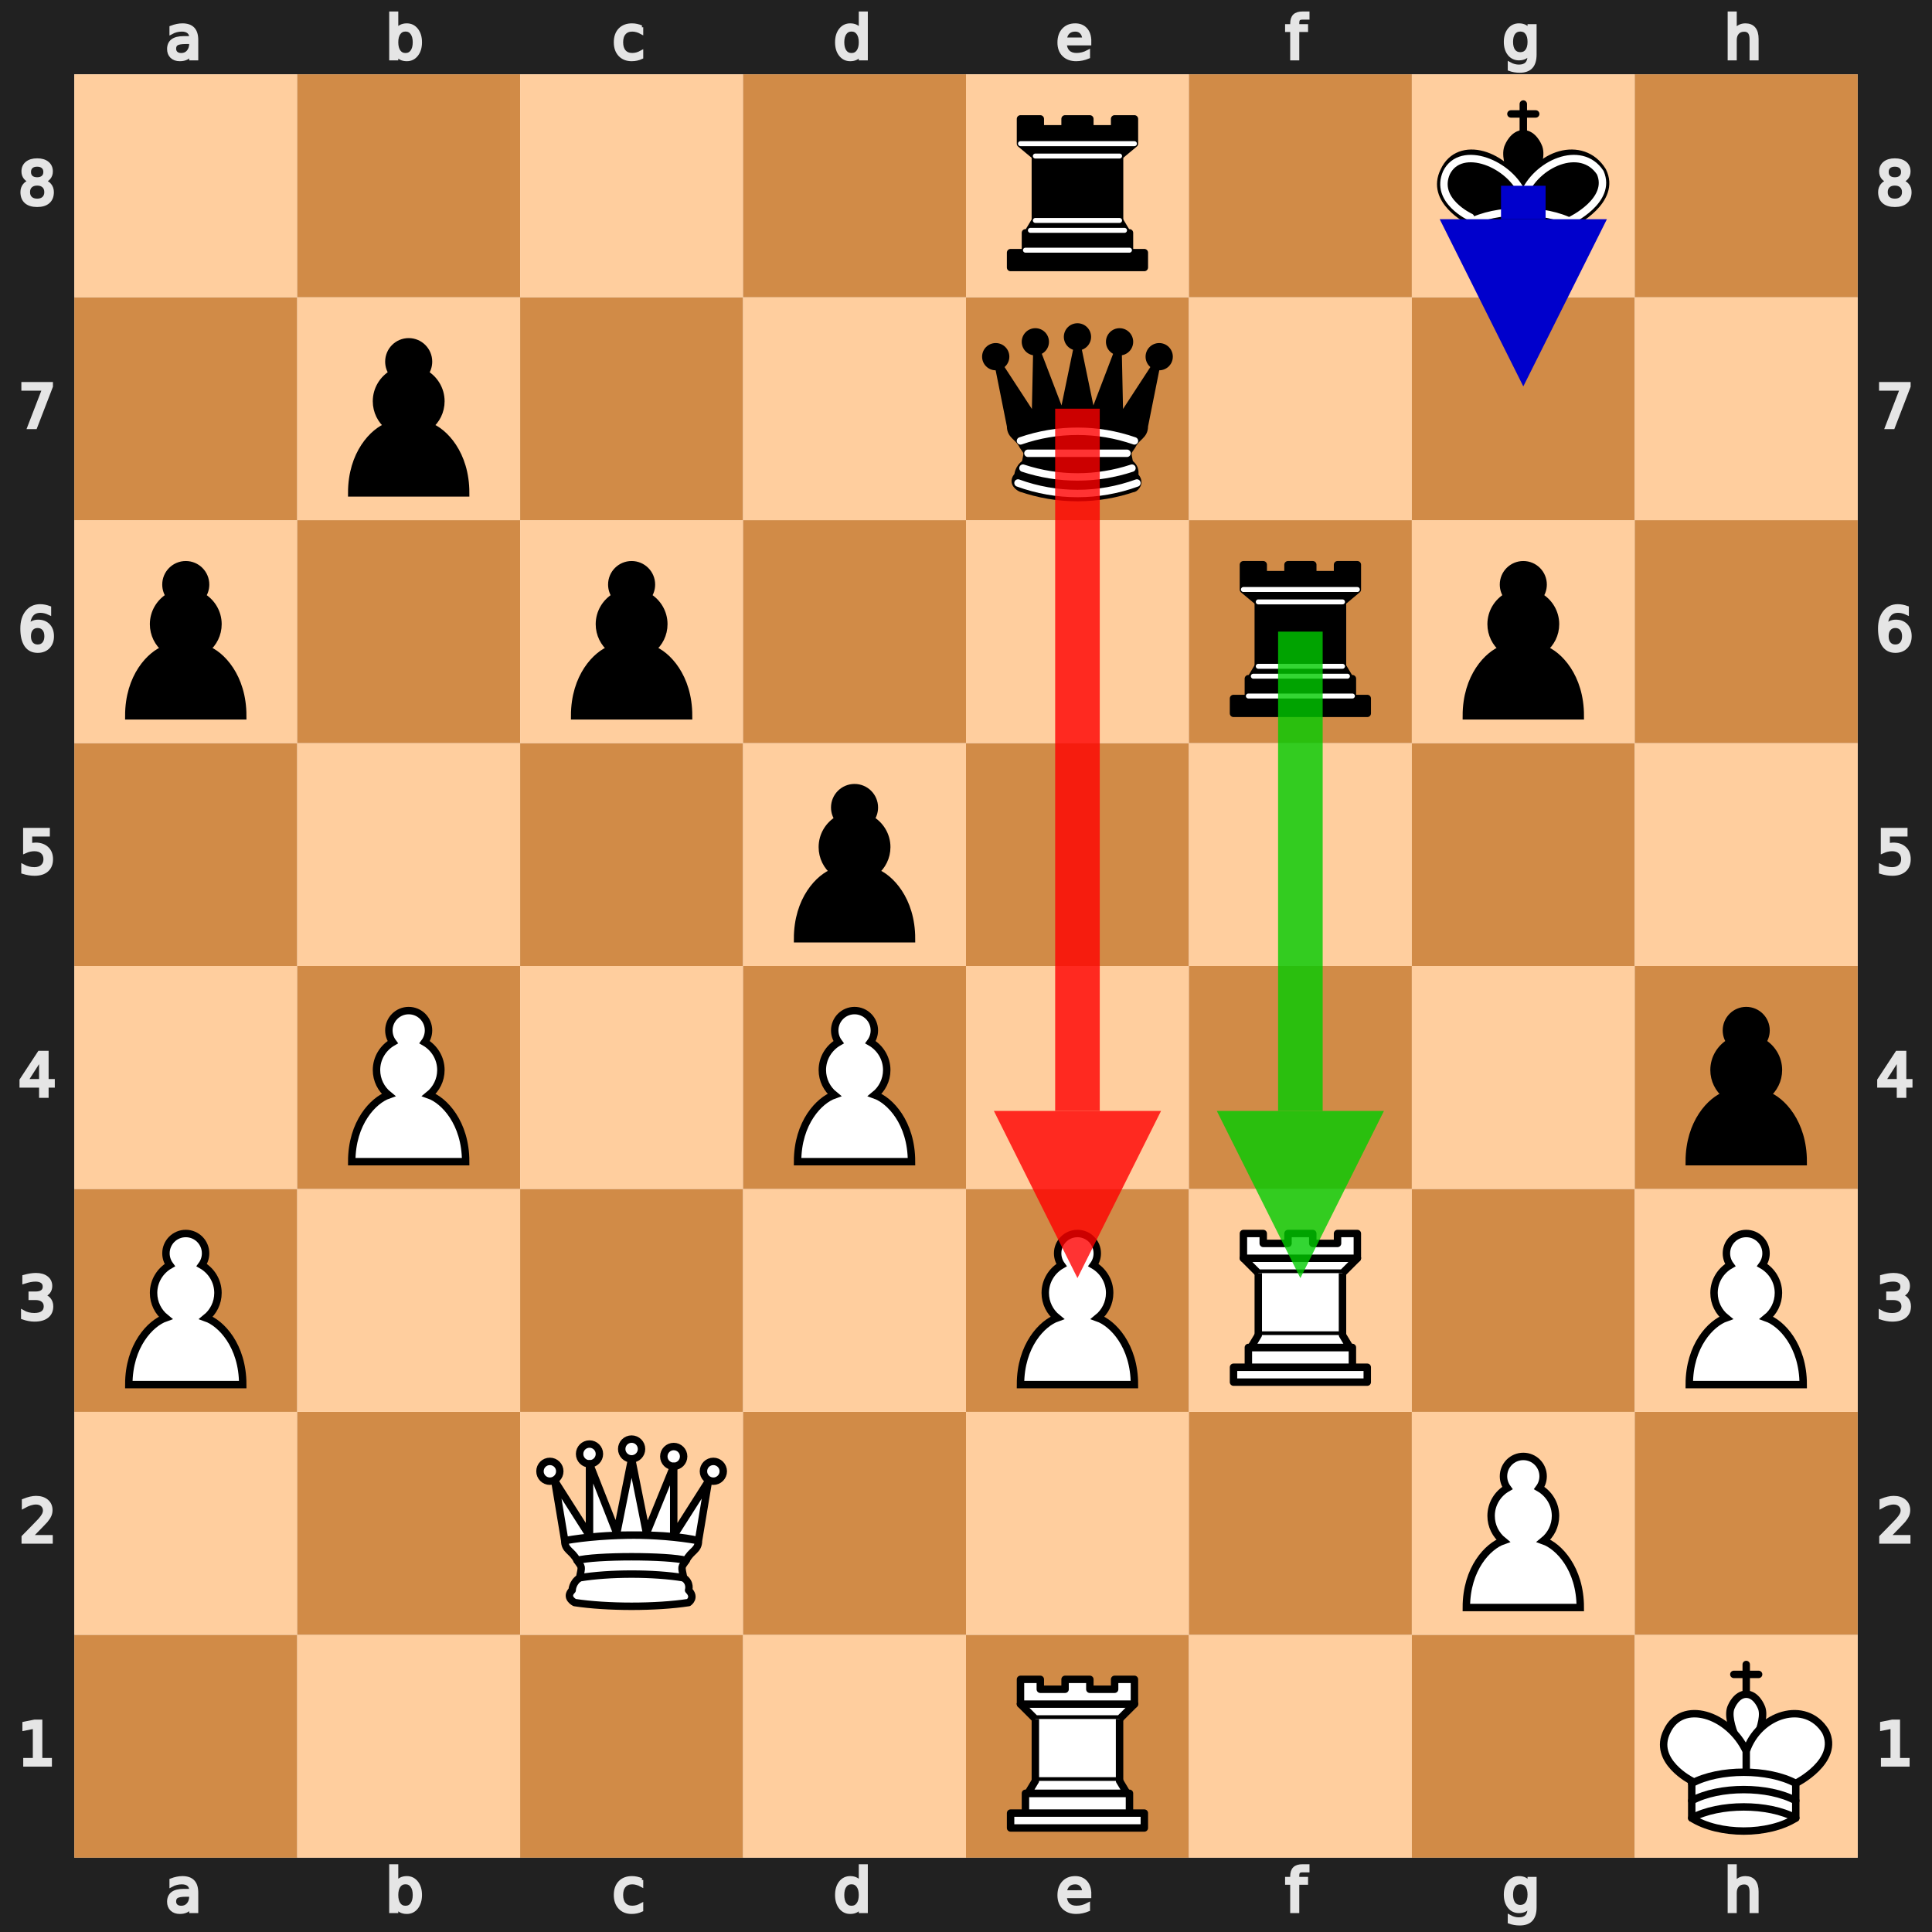
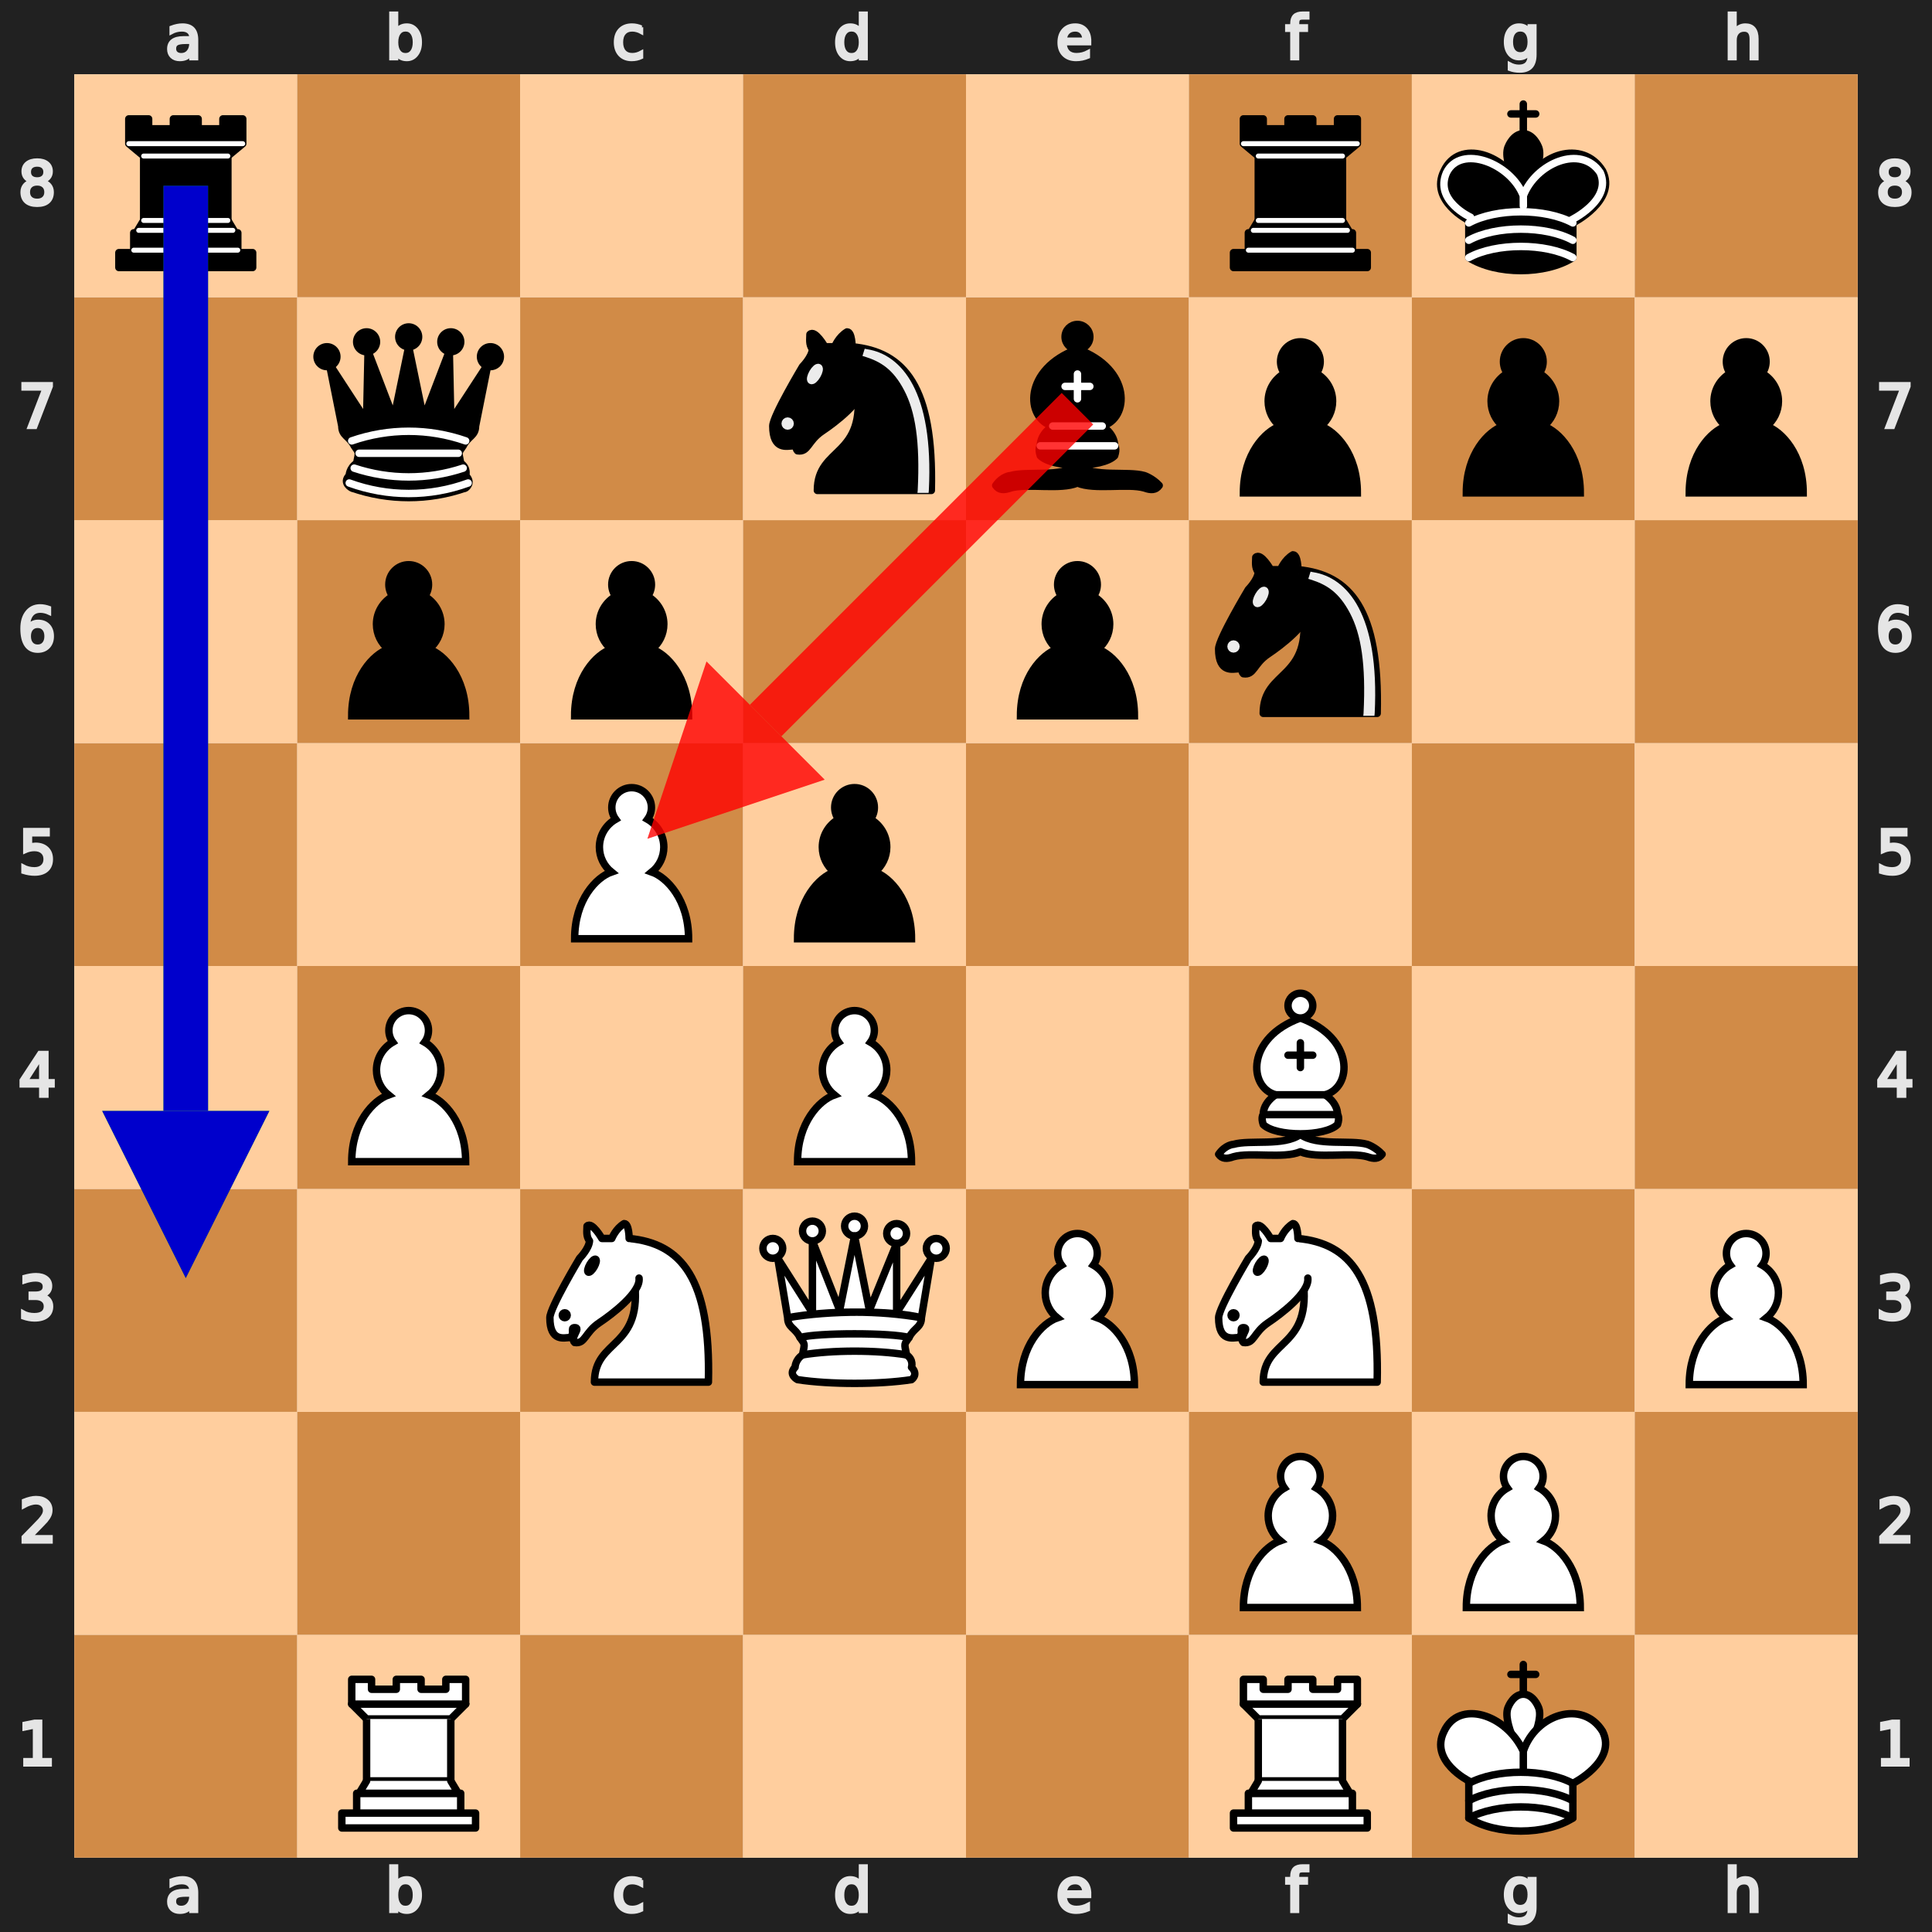
<svg xmlns="http://www.w3.org/2000/svg" xmlns:xlink="http://www.w3.org/1999/xlink" viewBox="0 0 390 390" width="400" height="400">
  <defs>
    <g id="white-pawn" class="white pawn">
      <path d="M22.5 9c-2.21 0-4 1.79-4 4 0 .89.29 1.71.78 2.38C17.33 16.5 16 18.59 16 21c0 2.03.94 3.84 2.41 5.03-3 1.06-7.41 5.55-7.41 13.47h23c0-7.92-4.41-12.41-7.41-13.47 1.47-1.19 2.41-3 2.41-5.03 0-2.41-1.33-4.5-3.28-5.62.49-.67.78-1.49.78-2.38 0-2.21-1.79-4-4-4z" fill="#fff" stroke="#000" stroke-width="1.5" stroke-linecap="round" />
+     </g>
+     <g id="white-knight" class="white knight" fill="none" fill-rule="evenodd" stroke="#000" stroke-width="1.5" stroke-linecap="round" stroke-linejoin="round">
+       <path d="M 22,10 C 32.5,11 38.5,18 38,39 L 15,39 C 15,30 25,32.5 23,18" style="fill:#ffffff; stroke:#000000;" />
+       <path d="M 24,18 C 24.38,20.91 18.45,25.37 16,27 C 13,29 13.18,31.34 11,31 C 9.958,30.06 12.41,27.96 11,28 C 10,28 11.19,29.23 10,30 C 9,30 5.997,31 6,26 C 6,24 12,14 12,14 C 12,14 13.89,12.1 14,10.5 C 13.27,9.506 13.5,8.5 13.5,7.5 C 14.5,6.5 16.5,10 16.5,10 L 18.5,10 C 18.5,10 19.28,8.008 21,7 C 22,7 22,10 22,10" style="fill:#ffffff; stroke:#000000;" />
+       <path d="M 9.5 25.5 A 0.5 0.5 0 1 1 8.5,25.5 A 0.5 0.5 0 1 1 9.5 25.5 z" style="fill:#000000; stroke:#000000;" />
+       <path d="M 15 15.5 A 0.5 1.5 0 1 1 14,15.5 A 0.5 1.5 0 1 1 15 15.5 z" transform="matrix(0.866,0.5,-0.5,0.866,9.693,-5.173)" style="fill:#000000; stroke:#000000;" />
+     </g>
+     <g id="white-bishop" class="white bishop" fill="none" fill-rule="evenodd" stroke="#000" stroke-width="1.5" stroke-linecap="round" stroke-linejoin="round">
+       <g fill="#fff" stroke-linecap="butt">
+         <path d="M9 36c3.39-.97 10.11.43 13.5-2 3.39 2.43 10.11 1.03 13.5 2 0 0 1.65.54 3 2-.68.97-1.65.99-3 .5-3.39-.97-10.11.46-13.5-1-3.39 1.46-10.11.03-13.5 1-1.354.49-2.323.47-3-.5 1.354-1.94 3-2 3-2zM15 32c2.5 2.5 12.5 2.5 15 0 .5-1.5 0-2 0-2 0-2.5-2.5-4-2.5-4 5.5-1.5 6-11.5-5-15.5-11 4-10.5 14-5 15.5 0 0-2.5 1.5-2.5 4 0 0-.5.5 0 2zM25 8a2.5 2.5 0 1 1-5 0 2.5 2.5 0 1 1 5 0z" />
+       </g>
+       <path d="M17.5 26h10M15 30h15m-7.5-14.5v5M20 18h5" stroke-linejoin="miter" />
    </g>
    <g id="white-rook" class="white rook" fill="#fff" fill-rule="evenodd" stroke="#000" stroke-width="1.5" stroke-linecap="round" stroke-linejoin="round">
      <path d="M9 39h27v-3H9v3zM12 36v-4h21v4H12zM11 14V9h4v2h5V9h5v2h5V9h4v5" stroke-linecap="butt" />
      <path d="M34 14l-3 3H14l-3-3" />
      <path d="M31 17v12.5H14V17" stroke-linecap="butt" stroke-linejoin="miter" />
      <path d="M31 29.5l1.5 2.5h-20l1.5-2.5" />
      <path d="M11 14h23" fill="none" stroke-linejoin="miter" />
    </g>
    <g id="white-queen" class="white queen" fill="#fff" fill-rule="evenodd" stroke="#000" stroke-width="1.5" stroke-linecap="round" stroke-linejoin="round">
      <path d="M8 12a2 2 0 1 1-4 0 2 2 0 1 1 4 0zM24.5 7.5a2 2 0 1 1-4 0 2 2 0 1 1 4 0zM41 12a2 2 0 1 1-4 0 2 2 0 1 1 4 0zM16 8.5a2 2 0 1 1-4 0 2 2 0 1 1 4 0zM33 9a2 2 0 1 1-4 0 2 2 0 1 1 4 0z" />
      <path d="M9 26c8.5-1.5 21-1.5 27 0l2-12-7 11V11l-5.5 13.5-3-15-3 15-5.5-14V25L7 14l2 12zM9 26c0 2 1.5 2 2.5 4 1 1.5 1 1 .5 3.5-1.5 1-1.5 2.5-1.5 2.5-1.5 1.5.5 2.5.5 2.5 6.5 1 16.5 1 23 0 0 0 1.5-1 0-2.5 0 0 .5-1.5-1-2.5-.5-2.5-.5-2 .5-3.5 1-2 2.5-2 2.5-4-8.5-1.5-18.5-1.5-27 0z" stroke-linecap="butt" />
      <path d="M11.5 30c3.5-1 18.5-1 22 0M12 33.5c6-1 15-1 21 0" fill="none" />
    </g>
    <g id="white-king" class="white king" fill="none" fill-rule="evenodd" stroke="#000" stroke-width="1.5" stroke-linecap="round" stroke-linejoin="round">
      <path d="M22.5 11.63V6M20 8h5" stroke-linejoin="miter" />
      <path d="M22.5 25s4.5-7.5 3-10.5c0 0-1-2.5-3-2.5s-3 2.5-3 2.5c-1.5 3 3 10.5 3 10.5" fill="#fff" stroke-linecap="butt" stroke-linejoin="miter" />
      <path d="M11.5 37c5.5 3.5 15.5 3.5 21 0v-7s9-4.5 6-10.5c-4-6.5-13.5-3.5-16 4V27v-3.5c-3.5-7.5-13-10.5-16-4-3 6 5 10 5 10V37z" fill="#fff" />
      <path d="M11.5 30c5.5-3 15.5-3 21 0m-21 3.5c5.5-3 15.5-3 21 0m-21 3.5c5.5-3 15.5-3 21 0" />
    </g>
    <g id="black-pawn" class="black pawn">
      <path d="M22.5 9c-2.21 0-4 1.79-4 4 0 .89.29 1.71.78 2.38C17.33 16.5 16 18.59 16 21c0 2.03.94 3.84 2.41 5.03-3 1.06-7.41 5.55-7.41 13.47h23c0-7.92-4.41-12.41-7.41-13.47 1.47-1.19 2.41-3 2.41-5.03 0-2.41-1.33-4.5-3.28-5.62.49-.67.78-1.49.78-2.38 0-2.21-1.79-4-4-4z" fill="#000" stroke="#000" stroke-width="1.5" stroke-linecap="round" />
+     </g>
+     <g id="black-knight" class="black knight" fill="none" fill-rule="evenodd" stroke="#000" stroke-width="1.5" stroke-linecap="round" stroke-linejoin="round">
+       <path d="M 22,10 C 32.5,11 38.5,18 38,39 L 15,39 C 15,30 25,32.5 23,18" style="fill:#000000; stroke:#000000;" />
+       <path d="M 24,18 C 24.38,20.91 18.45,25.37 16,27 C 13,29 13.18,31.34 11,31 C 9.958,30.06 12.41,27.96 11,28 C 10,28 11.19,29.23 10,30 C 9,30 5.997,31 6,26 C 6,24 12,14 12,14 C 12,14 13.89,12.1 14,10.5 C 13.27,9.506 13.5,8.5 13.5,7.5 C 14.5,6.5 16.5,10 16.5,10 L 18.5,10 C 18.5,10 19.28,8.008 21,7 C 22,7 22,10 22,10" style="fill:#000000; stroke:#000000;" />
+       <path d="M 9.5 25.5 A 0.5 0.5 0 1 1 8.5,25.5 A 0.5 0.5 0 1 1 9.5 25.5 z" style="fill:#ececec; stroke:#ececec;" />
+       <path d="M 15 15.5 A 0.5 1.5 0 1 1 14,15.5 A 0.5 1.5 0 1 1 15 15.5 z" transform="matrix(0.866,0.5,-0.5,0.866,9.693,-5.173)" style="fill:#ececec; stroke:#ececec;" />
+       <path d="M 24.55,10.4 L 24.1,11.85 L 24.6,12 C 27.75,13 30.25,14.49 32.5,18.75 C 34.75,23.01 35.75,29.06 35.25,39 L 35.2,39.5 L 37.45,39.5 L 37.5,39 C 38,28.94 36.62,22.15 34.25,17.66 C 31.88,13.17 28.46,11.02 25.06,10.5 L 24.55,10.4 z " style="fill:#ececec; stroke:none;" />
+     </g>
+     <g id="black-bishop" class="black bishop" fill="none" fill-rule="evenodd" stroke="#000" stroke-width="1.5" stroke-linecap="round" stroke-linejoin="round">
+       <path d="M9 36c3.39-.97 10.11.43 13.5-2 3.39 2.43 10.11 1.03 13.5 2 0 0 1.65.54 3 2-.68.97-1.65.99-3 .5-3.39-.97-10.11.46-13.5-1-3.39 1.46-10.11.03-13.5 1-1.354.49-2.323.47-3-.5 1.354-1.94 3-2 3-2zm6-4c2.5 2.5 12.5 2.5 15 0 .5-1.5 0-2 0-2 0-2.5-2.5-4-2.5-4 5.5-1.5 6-11.5-5-15.5-11 4-10.5 14-5 15.5 0 0-2.5 1.5-2.5 4 0 0-.5.5 0 2zM25 8a2.5 2.5 0 1 1-5 0 2.5 2.5 0 1 1 5 0z" fill="#000" stroke-linecap="butt" />
+       <path d="M17.5 26h10M15 30h15m-7.5-14.5v5M20 18h5" stroke="#fff" stroke-linejoin="miter" />
    </g>
    <g id="black-rook" class="black rook" fill="#000" fill-rule="evenodd" stroke="#000" stroke-width="1.5" stroke-linecap="round" stroke-linejoin="round">
      <path d="M9 39h27v-3H9v3zM12.5 32l1.5-2.5h17l1.5 2.5h-20zM12 36v-4h21v4H12z" stroke-linecap="butt" />
      <path d="M14 29.5v-13h17v13H14z" stroke-linecap="butt" stroke-linejoin="miter" />
      <path d="M14 16.5L11 14h23l-3 2.5H14zM11 14V9h4v2h5V9h5v2h5V9h4v5H11z" stroke-linecap="butt" />
      <path d="M12 35.5h21M13 31.5h19M14 29.5h17M14 16.5h17M11 14h23" fill="none" stroke="#fff" stroke-width="1" stroke-linejoin="miter" />
    </g>
    <g id="black-queen" class="black queen" fill="#000" fill-rule="evenodd" stroke="#000" stroke-width="1.5" stroke-linecap="round" stroke-linejoin="round">
      <g fill="#000" stroke="none">
        <circle cx="6" cy="12" r="2.75" />
        <circle cx="14" cy="9" r="2.75" />
        <circle cx="22.5" cy="8" r="2.75" />
        <circle cx="31" cy="9" r="2.75" />
        <circle cx="39" cy="12" r="2.75" />
      </g>
      <path d="M9 26c8.5-1.5 21-1.5 27 0l2.5-12.5L31 25l-.3-14.1-5.2 13.6-3-14.5-3 14.5-5.2-13.6L14 25 6.5 13.5 9 26zM9 26c0 2 1.5 2 2.5 4 1 1.5 1 1 .5 3.5-1.5 1-1.5 2.5-1.5 2.5-1.5 1.5.5 2.5.5 2.5 6.5 1 16.5 1 23 0 0 0 1.5-1 0-2.5 0 0 .5-1.5-1-2.5-.5-2.5-.5-2 .5-3.5 1-2 2.5-2 2.5-4-8.5-1.5-18.5-1.5-27 0z" stroke-linecap="butt" />
      <path d="M11 38.5a35 35 1 0 0 23 0" fill="none" stroke-linecap="butt" />
      <path d="M11 29a35 35 1 0 1 23 0M12.5 31.5h20M11.5 34.5a35 35 1 0 0 22 0M10.5 37.5a35 35 1 0 0 24 0" fill="none" stroke="#fff" />
    </g>
    <g id="black-king" class="black king" fill="none" fill-rule="evenodd" stroke="#000" stroke-width="1.5" stroke-linecap="round" stroke-linejoin="round">
      <path d="M22.5 11.63V6" stroke-linejoin="miter" />
      <path d="M22.5 25s4.5-7.5 3-10.5c0 0-1-2.5-3-2.5s-3 2.5-3 2.5c-1.5 3 3 10.5 3 10.5" fill="#000" stroke-linecap="butt" stroke-linejoin="miter" />
      <path d="M11.5 37c5.5 3.5 15.5 3.5 21 0v-7s9-4.5 6-10.5c-4-6.5-13.5-3.5-16 4V27v-3.5c-3.5-7.5-13-10.5-16-4-3 6 5 10 5 10V37z" fill="#000" />
      <path d="M20 8h5" stroke-linejoin="miter" />
      <path d="M32 29.5s8.5-4 6.03-9.65C34.15 14 25 18 22.5 24.5l.01 2.1-.01-2.1C20 18 9.906 14 6.997 19.85c-2.497 5.65 4.853 9 4.853 9M11.5 30c5.5-3 15.5-3 21 0m-21 3.5c5.5-3 15.5-3 21 0m-21 3.5c5.5-3 15.5-3 21 0" stroke="#fff" />
    </g>
  </defs>
  <rect x="7.5" y="7.5" width="375" height="375" fill="none" stroke="#212121" stroke-width="15" />
  <g transform="translate(20, 1) scale(0.75, 0.75)" fill="#e5e5e5" stroke="#e5e5e5">
    <path d="M23.328 10.016q-1.742 0-2.414.398-.672.398-.672 1.36 0 .765.5 1.218.508.445 1.375.445 1.196 0 1.914-.843.727-.852.727-2.258v-.32zm2.867-.594v4.992h-1.437v-1.328q-.492.797-1.227 1.18-.734.375-1.797.375-1.343 0-2.14-.75-.79-.758-.79-2.024 0-1.476.985-2.226.992-.75 2.953-.75h2.016V8.75q0-.992-.656-1.531-.649-.547-1.829-.547-.75 0-1.46.18-.711.18-1.368.539V6.062q.79-.304 1.532-.453.742-.156 1.445-.156 1.898 0 2.836.984.937.985.937 2.985z" />
  </g>
  <g transform="translate(20, 375) scale(0.75, 0.75)" fill="#e5e5e5" stroke="#e5e5e5">
    <path d="M23.328 10.016q-1.742 0-2.414.398-.672.398-.672 1.36 0 .765.5 1.218.508.445 1.375.445 1.196 0 1.914-.843.727-.852.727-2.258v-.32zm2.867-.594v4.992h-1.437v-1.328q-.492.797-1.227 1.18-.734.375-1.797.375-1.343 0-2.14-.75-.79-.758-.79-2.024 0-1.476.985-2.226.992-.75 2.953-.75h2.016V8.75q0-.992-.656-1.531-.649-.547-1.829-.547-.75 0-1.46.18-.711.18-1.368.539V6.062q.79-.304 1.532-.453.742-.156 1.445-.156 1.898 0 2.836.984.937.985.937 2.985z" />
  </g>
  <g transform="translate(65, 1) scale(0.75, 0.75)" fill="#e5e5e5" stroke="#e5e5e5">
    <path d="M24.922 10.047q0-1.586-.656-2.485-.649-.906-1.79-.906-1.14 0-1.796.906-.649.899-.649 2.485 0 1.586.649 2.492.656.898 1.797.898 1.14 0 1.789-.898.656-.906.656-2.492zm-4.89-3.055q.452-.781 1.14-1.156.695-.383 1.656-.383 1.594 0 2.586 1.266 1 1.265 1 3.328 0 2.062-1 3.328-.992 1.266-2.586 1.266-.96 0-1.656-.375-.688-.383-1.14-1.164v1.312h-1.446V2.258h1.445z" />
  </g>
  <g transform="translate(65, 375) scale(0.75, 0.75)" fill="#e5e5e5" stroke="#e5e5e5">
    <path d="M24.922 10.047q0-1.586-.656-2.485-.649-.906-1.79-.906-1.14 0-1.796.906-.649.899-.649 2.485 0 1.586.649 2.492.656.898 1.797.898 1.14 0 1.789-.898.656-.906.656-2.492zm-4.89-3.055q.452-.781 1.14-1.156.695-.383 1.656-.383 1.594 0 2.586 1.266 1 1.265 1 3.328 0 2.062-1 3.328-.992 1.266-2.586 1.266-.96 0-1.656-.375-.688-.383-1.14-1.164v1.312h-1.446V2.258h1.445z" />
  </g>
  <g transform="translate(110, 1) scale(0.75, 0.75)" fill="#e5e5e5" stroke="#e5e5e5">
    <path d="M25.96 6v1.344q-.608-.336-1.226-.5-.609-.172-1.234-.172-1.398 0-2.172.89-.773.883-.773 2.485 0 1.601.773 2.492.774.883 2.172.883.625 0 1.234-.164.618-.172 1.227-.508v1.328q-.602.281-1.25.422-.64.14-1.367.14-1.977 0-3.14-1.242-1.165-1.242-1.165-3.351 0-2.14 1.172-3.367 1.18-1.227 3.227-1.227.664 0 1.296.14.633.134 1.227.407z" />
  </g>
  <g transform="translate(110, 375) scale(0.75, 0.75)" fill="#e5e5e5" stroke="#e5e5e5">
    <path d="M25.96 6v1.344q-.608-.336-1.226-.5-.609-.172-1.234-.172-1.398 0-2.172.89-.773.883-.773 2.485 0 1.601.773 2.492.774.883 2.172.883.625 0 1.234-.164.618-.172 1.227-.508v1.328q-.602.281-1.25.422-.64.14-1.367.14-1.977 0-3.14-1.242-1.165-1.242-1.165-3.351 0-2.14 1.172-3.367 1.18-1.227 3.227-1.227.664 0 1.296.14.633.134 1.227.407z" />
  </g>
  <g transform="translate(155, 1) scale(0.75, 0.75)" fill="#e5e5e5" stroke="#e5e5e5">
    <path d="M24.973 6.992V2.258h1.437v12.156h-1.437v-1.312q-.453.78-1.149 1.164-.687.375-1.656.375-1.586 0-2.586-1.266-.992-1.266-.992-3.328 0-2.063.992-3.328 1-1.266 2.586-1.266.969 0 1.656.383.696.375 1.149 1.156zm-4.899 3.055q0 1.586.649 2.492.656.898 1.797.898 1.14 0 1.796-.898.657-.906.657-2.492 0-1.586-.657-2.485-.656-.906-1.796-.906-1.141 0-1.797.906-.649.899-.649 2.485z" />
  </g>
  <g transform="translate(155, 375) scale(0.75, 0.75)" fill="#e5e5e5" stroke="#e5e5e5">
    <path d="M24.973 6.992V2.258h1.437v12.156h-1.437v-1.312q-.453.78-1.149 1.164-.687.375-1.656.375-1.586 0-2.586-1.266-.992-1.266-.992-3.328 0-2.063.992-3.328 1-1.266 2.586-1.266.969 0 1.656.383.696.375 1.149 1.156zm-4.899 3.055q0 1.586.649 2.492.656.898 1.797.898 1.14 0 1.796-.898.657-.906.657-2.492 0-1.586-.657-2.485-.656-.906-1.796-.906-1.141 0-1.797.906-.649.899-.649 2.485z" />
  </g>
  <g transform="translate(200, 1) scale(0.75, 0.75)" fill="#e5e5e5" stroke="#e5e5e5">
    <path d="M26.555 9.68v.703h-6.61q.094 1.484.89 2.265.806.774 2.235.774.828 0 1.602-.203.781-.203 1.547-.61v1.36q-.774.328-1.586.5-.813.172-1.649.172-2.093 0-3.32-1.22-1.219-1.218-1.219-3.296 0-2.148 1.157-3.406 1.164-1.266 3.132-1.266 1.766 0 2.79 1.14 1.03 1.134 1.03 3.087zm-1.438-.422q-.015-1.18-.664-1.883-.64-.703-1.703-.703-1.203 0-1.93.68-.718.68-.828 1.914z" />
  </g>
  <g transform="translate(200, 375) scale(0.75, 0.75)" fill="#e5e5e5" stroke="#e5e5e5">
    <path d="M26.555 9.68v.703h-6.61q.094 1.484.89 2.265.806.774 2.235.774.828 0 1.602-.203.781-.203 1.547-.61v1.36q-.774.328-1.586.5-.813.172-1.649.172-2.093 0-3.32-1.22-1.219-1.218-1.219-3.296 0-2.148 1.157-3.406 1.164-1.266 3.132-1.266 1.766 0 2.79 1.14 1.03 1.134 1.03 3.087zm-1.438-.422q-.015-1.18-.664-1.883-.64-.703-1.703-.703-1.203 0-1.93.68-.718.68-.828 1.914z" />
  </g>
  <g transform="translate(245, 1) scale(0.75, 0.75)" fill="#e5e5e5" stroke="#e5e5e5">
    <path d="M25.285 2.258v1.195H23.91q-.773 0-1.078.313-.297.312-.297 1.125v.773h2.367v1.117h-2.367v7.633H21.09V6.781h-1.375V5.664h1.375v-.61q0-1.46.68-2.124.68-.672 2.156-.672z" />
  </g>
  <g transform="translate(245, 375) scale(0.75, 0.75)" fill="#e5e5e5" stroke="#e5e5e5">
    <path d="M25.285 2.258v1.195H23.91q-.773 0-1.078.313-.297.312-.297 1.125v.773h2.367v1.117h-2.367v7.633H21.09V6.781h-1.375V5.664h1.375v-.61q0-1.46.68-2.124.68-.672 2.156-.672z" />
  </g>
  <g transform="translate(290, 1) scale(0.75, 0.75)" fill="#e5e5e5" stroke="#e5e5e5">
    <path d="M24.973 9.937q0-1.562-.649-2.421-.64-.86-1.804-.86-1.157 0-1.805.86-.64.859-.64 2.421 0 1.555.64 2.415.648.859 1.805.859 1.164 0 1.804-.86.649-.859.649-2.414zm1.437 3.391q0 2.234-.992 3.32-.992 1.094-3.04 1.094-.757 0-1.429-.117-.672-.11-1.304-.344v-1.398q.632.344 1.25.508.617.164 1.257.164 1.414 0 2.118-.743.703-.734.703-2.226v-.711q-.446.773-1.141 1.156-.695.383-1.664.383-1.61 0-2.594-1.227-.984-1.226-.984-3.25 0-2.03.984-3.257.985-1.227 2.594-1.227.969 0 1.664.383t1.14 1.156V5.664h1.438z" />
  </g>
  <g transform="translate(290, 375) scale(0.75, 0.75)" fill="#e5e5e5" stroke="#e5e5e5">
    <path d="M24.973 9.937q0-1.562-.649-2.421-.64-.86-1.804-.86-1.157 0-1.805.86-.64.859-.64 2.421 0 1.555.64 2.415.648.859 1.805.859 1.164 0 1.804-.86.649-.859.649-2.414zm1.437 3.391q0 2.234-.992 3.32-.992 1.094-3.04 1.094-.757 0-1.429-.117-.672-.11-1.304-.344v-1.398q.632.344 1.25.508.617.164 1.257.164 1.414 0 2.118-.743.703-.734.703-2.226v-.711q-.446.773-1.141 1.156-.695.383-1.664.383-1.61 0-2.594-1.227-.984-1.226-.984-3.25 0-2.03.984-3.257.985-1.227 2.594-1.227.969 0 1.664.383t1.14 1.156V5.664h1.438z" />
  </g>
  <g transform="translate(335, 1) scale(0.75, 0.75)" fill="#e5e5e5" stroke="#e5e5e5">
    <path d="M26.164 9.133v5.281h-1.437V9.18q0-1.243-.485-1.86-.484-.617-1.453-.617-1.164 0-1.836.742-.672.742-.672 2.024v4.945h-1.445V2.258h1.445v4.765q.516-.789 1.211-1.18.703-.39 1.617-.39 1.508 0 2.282.938.773.93.773 2.742z" />
  </g>
  <g transform="translate(335, 375) scale(0.75, 0.75)" fill="#e5e5e5" stroke="#e5e5e5">
    <path d="M26.164 9.133v5.281h-1.437V9.18q0-1.243-.485-1.86-.484-.617-1.453-.617-1.164 0-1.836.742-.672.742-.672 2.024v4.945h-1.445V2.258h1.445v4.765q.516-.789 1.211-1.18.703-.39 1.617-.39 1.508 0 2.282.938.773.93.773 2.742z" />
  </g>
  <g transform="translate(0, 335) scale(0.75, 0.75)" fill="#e5e5e5" stroke="#e5e5e5">
    <path d="M6.754 26.996h2.578v-8.898l-2.805.562v-1.437l2.79-.563h1.578v10.336h2.578v1.328h-6.72z" />
  </g>
  <g transform="translate(375, 335) scale(0.75, 0.75)" fill="#e5e5e5" stroke="#e5e5e5">
    <path d="M6.754 26.996h2.578v-8.898l-2.805.562v-1.437l2.79-.563h1.578v10.336h2.578v1.328h-6.72z" />
  </g>
  <g transform="translate(0, 290) scale(0.75, 0.75)" fill="#e5e5e5" stroke="#e5e5e5">
    <path d="M8.195 26.996h5.508v1.328H6.297v-1.328q.898-.93 2.445-2.492 1.555-1.57 1.953-2.024.758-.851 1.055-1.437.305-.594.305-1.164 0-.93-.657-1.516-.648-.586-1.695-.586-.742 0-1.57.258-.82.258-1.758.781v-1.593q.953-.383 1.781-.578.828-.196 1.516-.196 1.812 0 2.89.906 1.079.907 1.079 2.422 0 .72-.274 1.368-.265.64-.976 1.515-.196.227-1.243 1.313-1.046 1.078-2.953 3.023z" />
  </g>
  <g transform="translate(375, 290) scale(0.75, 0.75)" fill="#e5e5e5" stroke="#e5e5e5">
    <path d="M8.195 26.996h5.508v1.328H6.297v-1.328q.898-.93 2.445-2.492 1.555-1.57 1.953-2.024.758-.851 1.055-1.437.305-.594.305-1.164 0-.93-.657-1.516-.648-.586-1.695-.586-.742 0-1.57.258-.82.258-1.758.781v-1.593q.953-.383 1.781-.578.828-.196 1.516-.196 1.812 0 2.89.906 1.079.907 1.079 2.422 0 .72-.274 1.368-.265.64-.976 1.515-.196.227-1.243 1.313-1.046 1.078-2.953 3.023z" />
  </g>
  <g transform="translate(0, 245) scale(0.75, 0.75)" fill="#e5e5e5" stroke="#e5e5e5">
    <path d="M11.434 22.035q1.132.242 1.765 1.008.64.766.64 1.89 0 1.727-1.187 2.672-1.187.946-3.375.946-.734 0-1.515-.149-.774-.14-1.602-.43V26.45q.656.383 1.438.578.78.196 1.632.196 1.485 0 2.258-.586.782-.586.782-1.703 0-1.032-.727-1.61-.719-.586-2.008-.586h-1.36v-1.297h1.423q1.164 0 1.78-.46.618-.47.618-1.344 0-.899-.64-1.375-.633-.485-1.82-.485-.65 0-1.391.141-.743.14-1.633.437V16.95q.898-.25 1.68-.375.788-.125 1.484-.125 1.797 0 2.844.82 1.046.813 1.046 2.204 0 .968-.554 1.64-.555.664-1.578.922z" />
  </g>
  <g transform="translate(375, 245) scale(0.75, 0.75)" fill="#e5e5e5" stroke="#e5e5e5">
    <path d="M11.434 22.035q1.132.242 1.765 1.008.64.766.64 1.89 0 1.727-1.187 2.672-1.187.946-3.375.946-.734 0-1.515-.149-.774-.14-1.602-.43V26.45q.656.383 1.438.578.78.196 1.632.196 1.485 0 2.258-.586.782-.586.782-1.703 0-1.032-.727-1.61-.719-.586-2.008-.586h-1.36v-1.297h1.423q1.164 0 1.78-.46.618-.47.618-1.344 0-.899-.64-1.375-.633-.485-1.82-.485-.65 0-1.391.141-.743.14-1.633.437V16.95q.898-.25 1.68-.375.788-.125 1.484-.125 1.797 0 2.844.82 1.046.813 1.046 2.204 0 .968-.554 1.64-.555.664-1.578.922z" />
  </g>
  <g transform="translate(0, 200) scale(0.75, 0.75)" fill="#e5e5e5" stroke="#e5e5e5">
    <path d="M11.016 18.035L7.03 24.262h3.985zm-.414-1.375h1.984v7.602h1.664v1.312h-1.664v2.75h-1.57v-2.75H5.75v-1.523z" />
  </g>
  <g transform="translate(375, 200) scale(0.75, 0.75)" fill="#e5e5e5" stroke="#e5e5e5">
    <path d="M11.016 18.035L7.03 24.262h3.985zm-.414-1.375h1.984v7.602h1.664v1.312h-1.664v2.75h-1.57v-2.75H5.75v-1.523z" />
  </g>
  <g transform="translate(0, 155) scale(0.75, 0.75)" fill="#e5e5e5" stroke="#e5e5e5">
    <path d="M6.719 16.66h6.195v1.328h-4.75v2.86q.344-.118.688-.172.343-.063.687-.063 1.953 0 3.094 1.07 1.14 1.07 1.14 2.899 0 1.883-1.171 2.93-1.172 1.039-3.305 1.039-.735 0-1.5-.125-.758-.125-1.57-.375v-1.586q.703.383 1.453.57.75.188 1.586.188 1.351 0 2.14-.711.79-.711.79-1.93 0-1.219-.79-1.93-.789-.71-2.14-.71-.633 0-1.266.14-.625.14-1.281.438z" />
  </g>
  <g transform="translate(375, 155) scale(0.75, 0.75)" fill="#e5e5e5" stroke="#e5e5e5">
    <path d="M6.719 16.66h6.195v1.328h-4.75v2.86q.344-.118.688-.172.343-.063.687-.063 1.953 0 3.094 1.07 1.14 1.07 1.14 2.899 0 1.883-1.171 2.93-1.172 1.039-3.305 1.039-.735 0-1.5-.125-.758-.125-1.57-.375v-1.586q.703.383 1.453.57.75.188 1.586.188 1.351 0 2.14-.711.79-.711.79-1.93 0-1.219-.79-1.93-.789-.71-2.14-.71-.633 0-1.266.14-.625.14-1.281.438z" />
  </g>
  <g transform="translate(0, 110) scale(0.75, 0.75)" fill="#e5e5e5" stroke="#e5e5e5">
    <path d="M10.137 21.863q-1.063 0-1.688.727-.617.726-.617 1.992 0 1.258.617 1.992.625.727 1.688.727 1.062 0 1.68-.727.624-.734.624-1.992 0-1.266-.625-1.992-.617-.727-1.68-.727zm3.133-4.945v1.437q-.594-.28-1.204-.43-.601-.148-1.195-.148-1.562 0-2.39 1.055-.82 1.055-.938 3.188.46-.68 1.156-1.04.696-.367 1.531-.367 1.758 0 2.774 1.07 1.023 1.063 1.023 2.899 0 1.797-1.062 2.883-1.063 1.086-2.828 1.086-2.024 0-3.094-1.547-1.07-1.555-1.07-4.5 0-2.766 1.312-4.406 1.313-1.649 3.524-1.649.593 0 1.195.117.61.118 1.266.352z" />
  </g>
  <g transform="translate(375, 110) scale(0.75, 0.75)" fill="#e5e5e5" stroke="#e5e5e5">
    <path d="M10.137 21.863q-1.063 0-1.688.727-.617.726-.617 1.992 0 1.258.617 1.992.625.727 1.688.727 1.062 0 1.68-.727.624-.734.624-1.992 0-1.266-.625-1.992-.617-.727-1.68-.727zm3.133-4.945v1.437q-.594-.28-1.204-.43-.601-.148-1.195-.148-1.562 0-2.39 1.055-.82 1.055-.938 3.188.46-.68 1.156-1.04.696-.367 1.531-.367 1.758 0 2.774 1.07 1.023 1.063 1.023 2.899 0 1.797-1.062 2.883-1.063 1.086-2.828 1.086-2.024 0-3.094-1.547-1.07-1.555-1.07-4.5 0-2.766 1.312-4.406 1.313-1.649 3.524-1.649.593 0 1.195.117.61.118 1.266.352z" />
  </g>
  <g transform="translate(0, 65) scale(0.75, 0.75)" fill="#e5e5e5" stroke="#e5e5e5">
    <path d="M6.25 16.66h7.5v.672L9.516 28.324H7.867l3.985-10.336H6.25z" />
  </g>
  <g transform="translate(375, 65) scale(0.75, 0.75)" fill="#e5e5e5" stroke="#e5e5e5">
    <path d="M6.25 16.66h7.5v.672L9.516 28.324H7.867l3.985-10.336H6.25z" />
  </g>
  <g transform="translate(0, 20) scale(0.75, 0.75)" fill="#e5e5e5" stroke="#e5e5e5">
    <path d="M10 22.785q-1.125 0-1.773.602-.641.601-.641 1.656t.64 1.656q.649.602 1.774.602t1.773-.602q.649-.61.649-1.656 0-1.055-.649-1.656-.64-.602-1.773-.602zm-1.578-.672q-1.016-.25-1.586-.945-.563-.695-.563-1.695 0-1.399.993-2.211 1-.813 2.734-.813 1.742 0 2.734.813.993.812.993 2.21 0 1-.57 1.696-.563.695-1.571.945 1.14.266 1.773 1.04.641.773.641 1.89 0 1.695-1.04 2.602-1.03.906-2.96.906t-2.969-.906Q6 26.738 6 25.043q0-1.117.64-1.89.641-.774 1.782-1.04zm-.578-2.492q0 .906.562 1.414.57.508 1.594.508 1.016 0 1.586-.508.578-.508.578-1.414 0-.906-.578-1.414-.57-.508-1.586-.508-1.023 0-1.594.508-.562.508-.562 1.414z" />
  </g>
  <g transform="translate(375, 20) scale(0.75, 0.75)" fill="#e5e5e5" stroke="#e5e5e5">
    <path d="M10 22.785q-1.125 0-1.773.602-.641.601-.641 1.656t.64 1.656q.649.602 1.774.602t1.773-.602q.649-.61.649-1.656 0-1.055-.649-1.656-.64-.602-1.773-.602zm-1.578-.672q-1.016-.25-1.586-.945-.563-.695-.563-1.695 0-1.399.993-2.211 1-.813 2.734-.813 1.742 0 2.734.813.993.812.993 2.21 0 1-.57 1.696-.563.695-1.571.945 1.14.266 1.773 1.04.641.773.641 1.89 0 1.695-1.04 2.602-1.03.906-2.96.906t-2.969-.906Q6 26.738 6 25.043q0-1.117.64-1.89.641-.774 1.782-1.04zm-.578-2.492q0 .906.562 1.414.57.508 1.594.508 1.016 0 1.586-.508.578-.508.578-1.414 0-.906-.578-1.414-.57-.508-1.586-.508-1.023 0-1.594.508-.562.508-.562 1.414z" />
  </g>
  <rect x="15" y="330" width="45" height="45" class="square dark a1" stroke="none" fill="#d18b47" />
  <rect x="60" y="330" width="45" height="45" class="square light b1" stroke="none" fill="#ffce9e" />
  <rect x="105" y="330" width="45" height="45" class="square dark c1" stroke="none" fill="#d18b47" />
  <rect x="150" y="330" width="45" height="45" class="square light d1" stroke="none" fill="#ffce9e" />
  <rect x="195" y="330" width="45" height="45" class="square dark e1" stroke="none" fill="#d18b47" />
  <rect x="240" y="330" width="45" height="45" class="square light f1" stroke="none" fill="#ffce9e" />
  <rect x="285" y="330" width="45" height="45" class="square dark g1" stroke="none" fill="#d18b47" />
  <rect x="330" y="330" width="45" height="45" class="square light h1" stroke="none" fill="#ffce9e" />
  <rect x="15" y="285" width="45" height="45" class="square light a2" stroke="none" fill="#ffce9e" />
  <rect x="60" y="285" width="45" height="45" class="square dark b2" stroke="none" fill="#d18b47" />
  <rect x="105" y="285" width="45" height="45" class="square light c2" stroke="none" fill="#ffce9e" />
  <rect x="150" y="285" width="45" height="45" class="square dark d2" stroke="none" fill="#d18b47" />
  <rect x="195" y="285" width="45" height="45" class="square light e2" stroke="none" fill="#ffce9e" />
  <rect x="240" y="285" width="45" height="45" class="square dark f2" stroke="none" fill="#d18b47" />
  <rect x="285" y="285" width="45" height="45" class="square light g2" stroke="none" fill="#ffce9e" />
  <rect x="330" y="285" width="45" height="45" class="square dark h2" stroke="none" fill="#d18b47" />
  <rect x="15" y="240" width="45" height="45" class="square dark a3" stroke="none" fill="#d18b47" />
  <rect x="60" y="240" width="45" height="45" class="square light b3" stroke="none" fill="#ffce9e" />
  <rect x="105" y="240" width="45" height="45" class="square dark c3" stroke="none" fill="#d18b47" />
  <rect x="150" y="240" width="45" height="45" class="square light d3" stroke="none" fill="#ffce9e" />
  <rect x="195" y="240" width="45" height="45" class="square dark e3" stroke="none" fill="#d18b47" />
  <rect x="240" y="240" width="45" height="45" class="square light f3" stroke="none" fill="#ffce9e" />
  <rect x="285" y="240" width="45" height="45" class="square dark g3" stroke="none" fill="#d18b47" />
  <rect x="330" y="240" width="45" height="45" class="square light h3" stroke="none" fill="#ffce9e" />
  <rect x="15" y="195" width="45" height="45" class="square light a4" stroke="none" fill="#ffce9e" />
  <rect x="60" y="195" width="45" height="45" class="square dark b4" stroke="none" fill="#d18b47" />
  <rect x="105" y="195" width="45" height="45" class="square light c4" stroke="none" fill="#ffce9e" />
  <rect x="150" y="195" width="45" height="45" class="square dark d4" stroke="none" fill="#d18b47" />
  <rect x="195" y="195" width="45" height="45" class="square light e4" stroke="none" fill="#ffce9e" />
  <rect x="240" y="195" width="45" height="45" class="square dark f4" stroke="none" fill="#d18b47" />
  <rect x="285" y="195" width="45" height="45" class="square light g4" stroke="none" fill="#ffce9e" />
  <rect x="330" y="195" width="45" height="45" class="square dark h4" stroke="none" fill="#d18b47" />
  <rect x="15" y="150" width="45" height="45" class="square dark a5" stroke="none" fill="#d18b47" />
  <rect x="60" y="150" width="45" height="45" class="square light b5" stroke="none" fill="#ffce9e" />
  <rect x="105" y="150" width="45" height="45" class="square dark c5" stroke="none" fill="#d18b47" />
  <rect x="150" y="150" width="45" height="45" class="square light d5" stroke="none" fill="#ffce9e" />
  <rect x="195" y="150" width="45" height="45" class="square dark e5" stroke="none" fill="#d18b47" />
  <rect x="240" y="150" width="45" height="45" class="square light f5" stroke="none" fill="#ffce9e" />
  <rect x="285" y="150" width="45" height="45" class="square dark g5" stroke="none" fill="#d18b47" />
  <rect x="330" y="150" width="45" height="45" class="square light h5" stroke="none" fill="#ffce9e" />
  <rect x="15" y="105" width="45" height="45" class="square light a6" stroke="none" fill="#ffce9e" />
  <rect x="60" y="105" width="45" height="45" class="square dark b6" stroke="none" fill="#d18b47" />
  <rect x="105" y="105" width="45" height="45" class="square light c6" stroke="none" fill="#ffce9e" />
  <rect x="150" y="105" width="45" height="45" class="square dark d6" stroke="none" fill="#d18b47" />
  <rect x="195" y="105" width="45" height="45" class="square light e6" stroke="none" fill="#ffce9e" />
  <rect x="240" y="105" width="45" height="45" class="square dark f6" stroke="none" fill="#d18b47" />
  <rect x="285" y="105" width="45" height="45" class="square light g6" stroke="none" fill="#ffce9e" />
  <rect x="330" y="105" width="45" height="45" class="square dark h6" stroke="none" fill="#d18b47" />
  <rect x="15" y="60" width="45" height="45" class="square dark a7" stroke="none" fill="#d18b47" />
  <rect x="60" y="60" width="45" height="45" class="square light b7" stroke="none" fill="#ffce9e" />
  <rect x="105" y="60" width="45" height="45" class="square dark c7" stroke="none" fill="#d18b47" />
  <rect x="150" y="60" width="45" height="45" class="square light d7" stroke="none" fill="#ffce9e" />
  <rect x="195" y="60" width="45" height="45" class="square dark e7" stroke="none" fill="#d18b47" />
  <rect x="240" y="60" width="45" height="45" class="square light f7" stroke="none" fill="#ffce9e" />
  <rect x="285" y="60" width="45" height="45" class="square dark g7" stroke="none" fill="#d18b47" />
  <rect x="330" y="60" width="45" height="45" class="square light h7" stroke="none" fill="#ffce9e" />
  <rect x="15" y="15" width="45" height="45" class="square light a8" stroke="none" fill="#ffce9e" />
  <rect x="60" y="15" width="45" height="45" class="square dark b8" stroke="none" fill="#d18b47" />
  <rect x="105" y="15" width="45" height="45" class="square light c8" stroke="none" fill="#ffce9e" />
  <rect x="150" y="15" width="45" height="45" class="square dark d8" stroke="none" fill="#d18b47" />
  <rect x="195" y="15" width="45" height="45" class="square light e8" stroke="none" fill="#ffce9e" />
  <rect x="240" y="15" width="45" height="45" class="square dark f8" stroke="none" fill="#d18b47" />
  <rect x="285" y="15" width="45" height="45" class="square light g8" stroke="none" fill="#ffce9e" />
  <rect x="330" y="15" width="45" height="45" class="square dark h8" stroke="none" fill="#d18b47" />
-   <use href="#white-rook" xlink:href="#white-rook" transform="translate(195, 330)" />
-   <use href="#white-king" xlink:href="#white-king" transform="translate(330, 330)" />
-   <use href="#white-queen" xlink:href="#white-queen" transform="translate(105, 285)" />
+   <use href="#white-rook" xlink:href="#white-rook" transform="translate(60, 330)" />
+   <use href="#white-rook" xlink:href="#white-rook" transform="translate(240, 330)" />
+   <use href="#white-king" xlink:href="#white-king" transform="translate(285, 330)" />
+   <use href="#white-pawn" xlink:href="#white-pawn" transform="translate(240, 285)" />
  <use href="#white-pawn" xlink:href="#white-pawn" transform="translate(285, 285)" />
-   <use href="#white-pawn" xlink:href="#white-pawn" transform="translate(15, 240)" />
+   <use href="#white-knight" xlink:href="#white-knight" transform="translate(105, 240)" />
+   <use href="#white-queen" xlink:href="#white-queen" transform="translate(150, 240)" />
  <use href="#white-pawn" xlink:href="#white-pawn" transform="translate(195, 240)" />
-   <use href="#white-rook" xlink:href="#white-rook" transform="translate(240, 240)" />
+   <use href="#white-knight" xlink:href="#white-knight" transform="translate(240, 240)" />
  <use href="#white-pawn" xlink:href="#white-pawn" transform="translate(330, 240)" />
  <use href="#white-pawn" xlink:href="#white-pawn" transform="translate(60, 195)" />
  <use href="#white-pawn" xlink:href="#white-pawn" transform="translate(150, 195)" />
-   <use href="#black-pawn" xlink:href="#black-pawn" transform="translate(330, 195)" />
+   <use href="#white-bishop" xlink:href="#white-bishop" transform="translate(240, 195)" />
+   <use href="#white-pawn" xlink:href="#white-pawn" transform="translate(105, 150)" />
  <use href="#black-pawn" xlink:href="#black-pawn" transform="translate(150, 150)" />
-   <use href="#black-pawn" xlink:href="#black-pawn" transform="translate(15, 105)" />
+   <use href="#black-pawn" xlink:href="#black-pawn" transform="translate(60, 105)" />
  <use href="#black-pawn" xlink:href="#black-pawn" transform="translate(105, 105)" />
-   <use href="#black-rook" xlink:href="#black-rook" transform="translate(240, 105)" />
-   <use href="#black-pawn" xlink:href="#black-pawn" transform="translate(285, 105)" />
-   <use href="#black-pawn" xlink:href="#black-pawn" transform="translate(60, 60)" />
-   <use href="#black-queen" xlink:href="#black-queen" transform="translate(195, 60)" />
-   <use href="#black-rook" xlink:href="#black-rook" transform="translate(195, 15)" />
+   <use href="#black-pawn" xlink:href="#black-pawn" transform="translate(195, 105)" />
+   <use href="#black-knight" xlink:href="#black-knight" transform="translate(240, 105)" />
+   <use href="#black-queen" xlink:href="#black-queen" transform="translate(60, 60)" />
+   <use href="#black-knight" xlink:href="#black-knight" transform="translate(150, 60)" />
+   <use href="#black-bishop" xlink:href="#black-bishop" transform="translate(195, 60)" />
+   <use href="#black-pawn" xlink:href="#black-pawn" transform="translate(240, 60)" />
+   <use href="#black-pawn" xlink:href="#black-pawn" transform="translate(285, 60)" />
+   <use href="#black-pawn" xlink:href="#black-pawn" transform="translate(330, 60)" />
+   <use href="#black-rook" xlink:href="#black-rook" transform="translate(15, 15)" />
+   <use href="#black-rook" xlink:href="#black-rook" transform="translate(240, 15)" />
  <use href="#black-king" xlink:href="#black-king" transform="translate(285, 15)" />
-   <line x1="217.5" y1="82.5" x2="217.5" y2="224.25" stroke="#FF0000cc" stroke-width="9.0" stroke-linecap="butt" class="arrow" />
-   <polygon points="217.5,258.0 234.375,224.25 200.625,224.25" fill="#FF0000cc" class="arrow" />
-   <line x1="262.5" y1="127.5" x2="262.5" y2="224.25" stroke="#00cc00cc" stroke-width="9.0" stroke-linecap="butt" class="arrow" />
-   <polygon points="262.5,258.0 279.375,224.25 245.625,224.25" fill="#00cc00cc" class="arrow" />
-   <line x1="307.5" y1="37.5" x2="307.5" y2="44.25" stroke="#0000ccFF" stroke-width="9.0" stroke-linecap="butt" class="arrow" />
-   <polygon points="307.5,78.0 324.375,44.25 290.625,44.25" fill="#0000ccFF" class="arrow" />
+   <line x1="217.5" y1="82.5" x2="154.547" y2="145.453" stroke="#FF0000cc" stroke-width="9.0" stroke-linecap="butt" class="arrow" />
+   <polygon points="130.682,169.318 166.479,157.386 142.614,133.521" fill="#FF0000cc" class="arrow" />
+   <line x1="37.5" y1="37.5" x2="37.5" y2="224.25" stroke="#00cc00cc" stroke-width="9.0" stroke-linecap="butt" class="arrow" />
+   <polygon points="37.5,258.0 54.375,224.25 20.625,224.25" fill="#00cc00cc" class="arrow" />
+   <line x1="37.5" y1="37.5" x2="37.5" y2="224.25" stroke="#0000ccFF" stroke-width="9.0" stroke-linecap="butt" class="arrow" />
+   <polygon points="37.5,258.0 54.375,224.25 20.625,224.25" fill="#0000ccFF" class="arrow" />
</svg>
